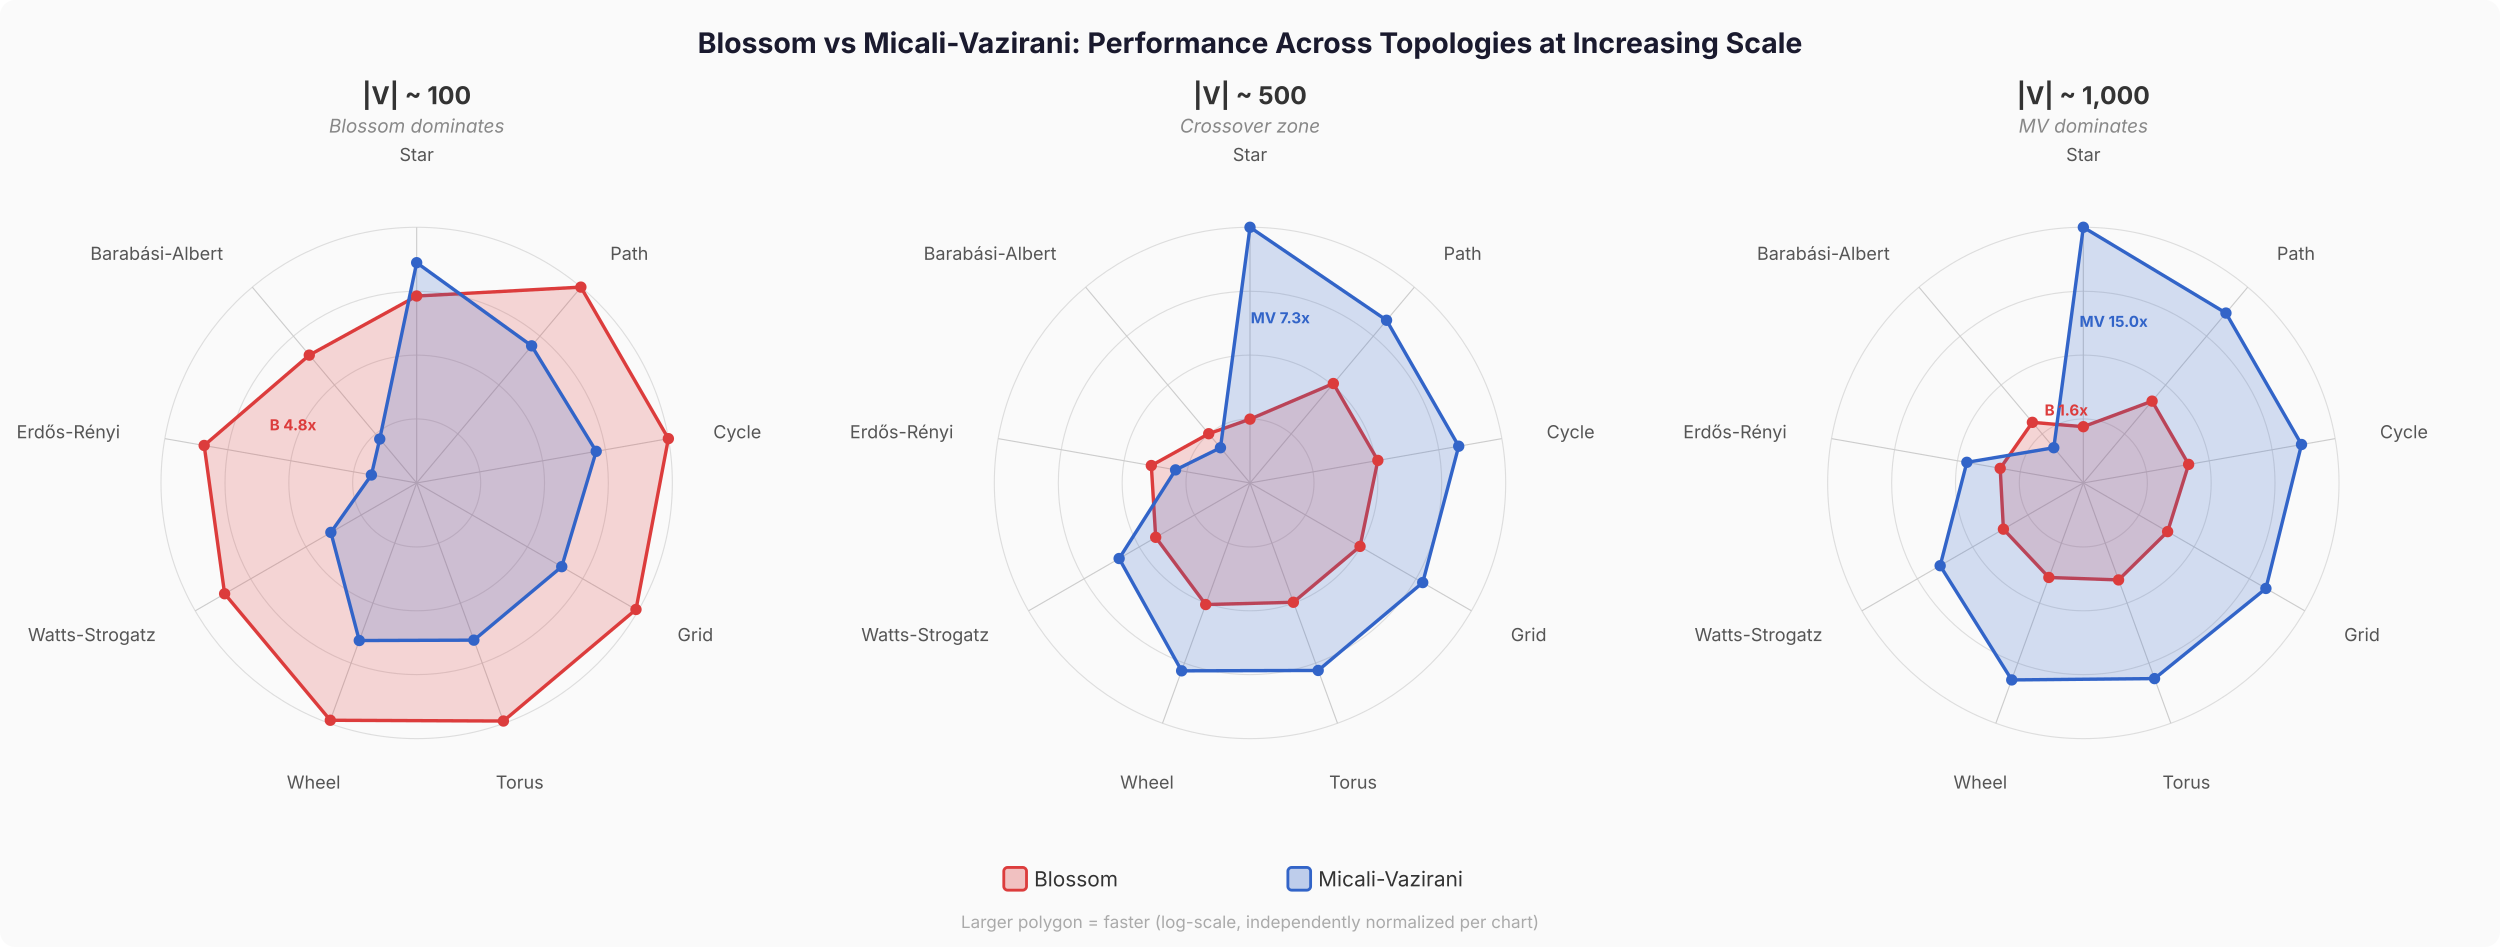
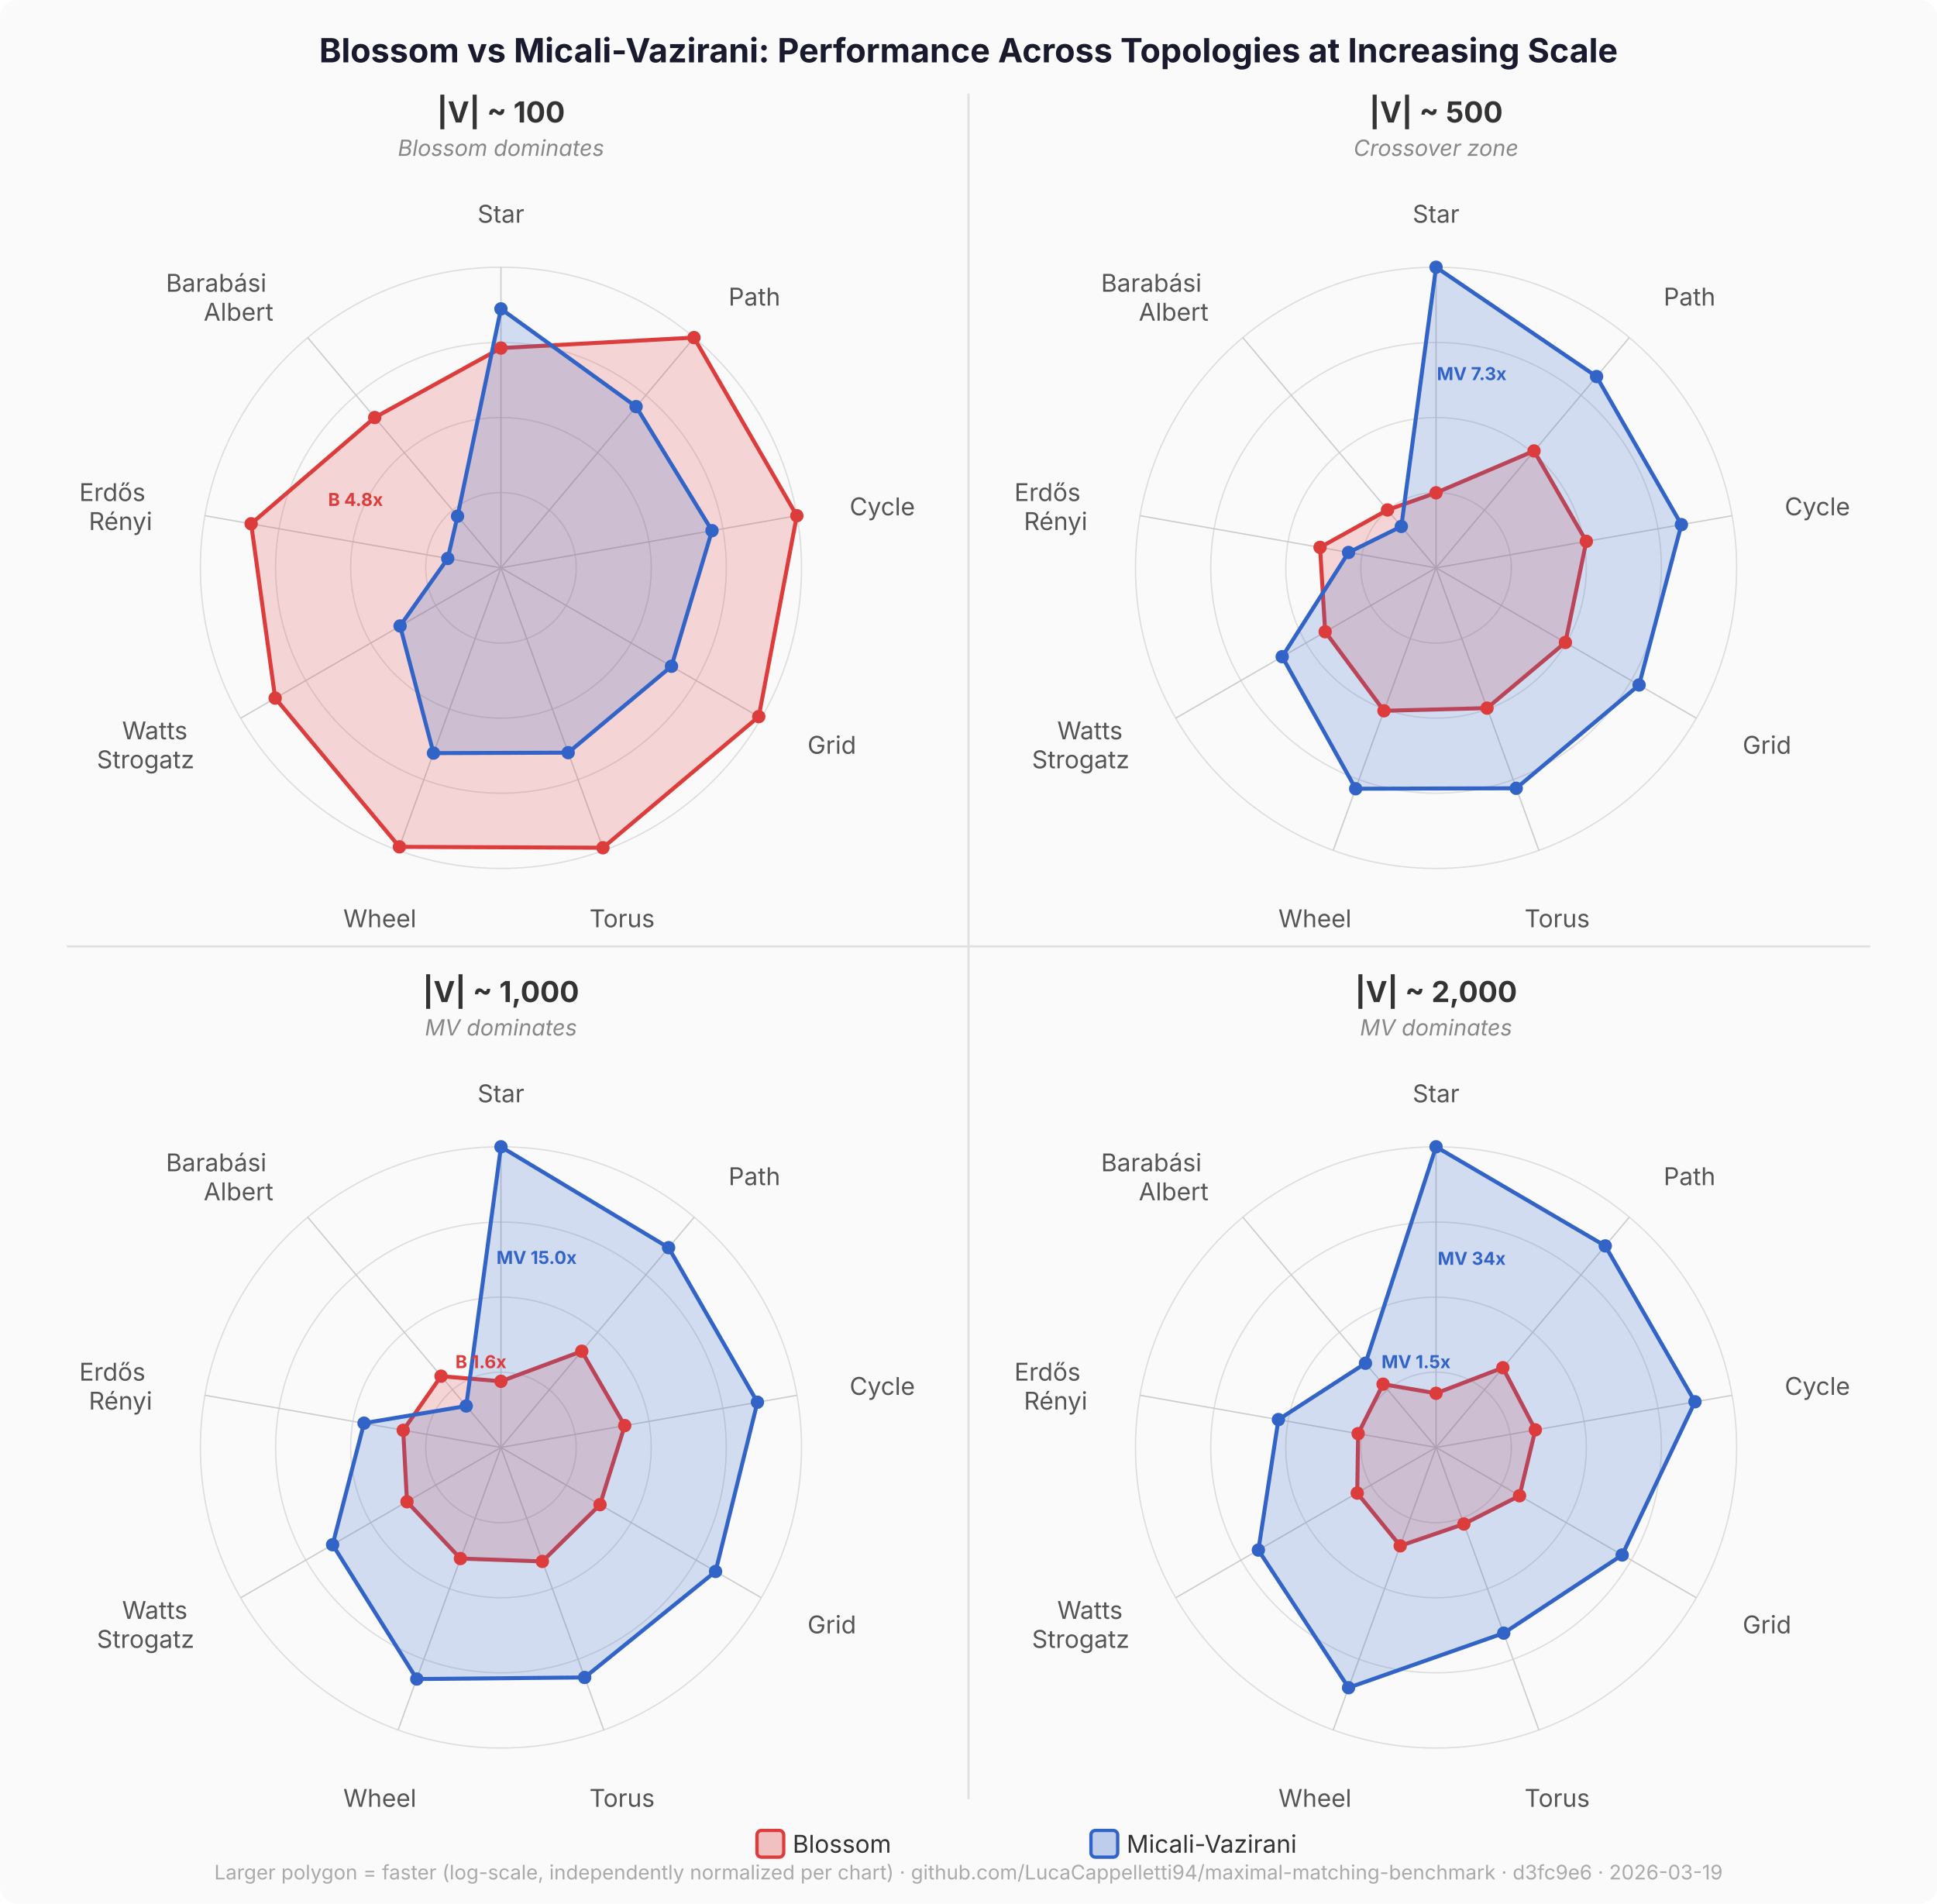
- <svg xmlns="http://www.w3.org/2000/svg" viewBox="0 0 1320 500" width="1320" height="500" font-family="system-ui, -apple-system, sans-serif">
-   <rect width="1320" height="500" fill="#fafafa" rx="8" />
-   <text x="660.0" y="28" text-anchor="middle" font-size="15" font-weight="bold" fill="#1a1a2e">Blossom vs Micali-Vazirani: Performance Across Topologies at Increasing Scale</text>
-   <text x="220.0" y="55" text-anchor="middle" font-size="13" font-weight="bold" fill="#333">|V| ~ 100</text>
-   <text x="220.0" y="70" text-anchor="middle" font-size="10" font-style="italic" fill="#888">Blossom dominates</text>
-   <circle cx="220.0" cy="255" r="33.8" fill="none" stroke="#ddd" stroke-width="0.6" />
-   <circle cx="220.0" cy="255" r="67.5" fill="none" stroke="#ddd" stroke-width="0.6" />
-   <circle cx="220.0" cy="255" r="101.2" fill="none" stroke="#ddd" stroke-width="0.6" />
-   <circle cx="220.0" cy="255" r="135.0" fill="none" stroke="#ddd" stroke-width="0.6" />
-   <line x1="220.0" y1="255" x2="220.0" y2="120.0" stroke="#ccc" stroke-width="0.6" />
-   <text x="220.0" y="85.0" text-anchor="middle" font-size="9.5" fill="#555">Star</text>
-   <line x1="220.0" y1="255" x2="306.8" y2="151.6" stroke="#ccc" stroke-width="0.6" />
-   <text x="322.2" y="137.2" text-anchor="start" font-size="9.5" fill="#555">Path</text>
-   <line x1="220.0" y1="255" x2="352.9" y2="231.6" stroke="#ccc" stroke-width="0.6" />
-   <text x="376.6" y="231.4" text-anchor="start" font-size="9.5" fill="#555">Cycle</text>
-   <line x1="220.0" y1="255" x2="336.9" y2="322.5" stroke="#ccc" stroke-width="0.6" />
-   <text x="357.7" y="338.5" text-anchor="start" font-size="9.5" fill="#555">Grid</text>
-   <line x1="220.0" y1="255" x2="266.2" y2="381.9" stroke="#ccc" stroke-width="0.6" />
-   <text x="274.4" y="416.4" text-anchor="middle" font-size="9.5" fill="#555">Torus</text>
-   <line x1="220.0" y1="255" x2="173.8" y2="381.9" stroke="#ccc" stroke-width="0.6" />
-   <text x="165.6" y="416.4" text-anchor="middle" font-size="9.5" fill="#555">Wheel</text>
-   <line x1="220.0" y1="255" x2="103.1" y2="322.5" stroke="#ccc" stroke-width="0.6" />
-   <text x="82.3" y="338.5" text-anchor="end" font-size="9.5" fill="#555">Watts-Strogatz</text>
-   <line x1="220.0" y1="255" x2="87.1" y2="231.6" stroke="#ccc" stroke-width="0.6" />
-   <text x="63.4" y="231.4" text-anchor="end" font-size="9.5" fill="#555">Erdős-Rényi</text>
-   <line x1="220.0" y1="255" x2="133.2" y2="151.6" stroke="#ccc" stroke-width="0.6" />
-   <text x="117.8" y="137.2" text-anchor="end" font-size="9.5" fill="#555">Barabási-Albert</text>
-   <polygon points="220.0,156.3 306.7,151.6 352.9,231.6 335.8,321.8 265.8,380.7 174.4,380.3 118.6,313.5 107.8,235.2 163.3,187.5" fill="rgba(220,60,60,0.20)" stroke="#dc3c3c" stroke-width="1.8" />
-   <polygon points="220.0,138.7 280.7,182.6 314.8,238.3 296.6,299.2 250.2,338.0 189.7,338.2 174.7,281.1 196.1,250.8 200.5,231.8" fill="rgba(50,100,200,0.20)" stroke="#3264c8" stroke-width="1.8" />
-   <circle cx="220.0" cy="156.3" r="3" fill="#dc3c3c" />
-   <circle cx="220.0" cy="138.7" r="3" fill="#3264c8" />
-   <circle cx="306.7" cy="151.6" r="3" fill="#dc3c3c" />
-   <circle cx="280.7" cy="182.6" r="3" fill="#3264c8" />
-   <circle cx="352.9" cy="231.6" r="3" fill="#dc3c3c" />
-   <circle cx="314.8" cy="238.3" r="3" fill="#3264c8" />
-   <circle cx="335.8" cy="321.8" r="3" fill="#dc3c3c" />
-   <circle cx="296.6" cy="299.2" r="3" fill="#3264c8" />
-   <circle cx="265.8" cy="380.7" r="3" fill="#dc3c3c" />
-   <circle cx="250.2" cy="338.0" r="3" fill="#3264c8" />
-   <circle cx="174.4" cy="380.3" r="3" fill="#dc3c3c" />
-   <circle cx="189.7" cy="338.2" r="3" fill="#3264c8" />
-   <circle cx="118.6" cy="313.5" r="3" fill="#dc3c3c" />
-   <circle cx="174.7" cy="281.1" r="3" fill="#3264c8" />
-   <circle cx="107.8" cy="235.2" r="3" fill="#dc3c3c" />
-   <circle cx="196.1" cy="250.8" r="3" fill="#3264c8" />
-   <circle cx="163.3" cy="187.5" r="3" fill="#dc3c3c" />
-   <circle cx="200.5" cy="231.8" r="3" fill="#3264c8" />
-   <text x="154.7" y="227.2" text-anchor="middle" font-size="8" font-weight="bold" fill="#dc3c3c">B 4.8x</text>
-   <text x="660.0" y="55" text-anchor="middle" font-size="13" font-weight="bold" fill="#333">|V| ~ 500</text>
-   <text x="660.0" y="70" text-anchor="middle" font-size="10" font-style="italic" fill="#888">Crossover zone</text>
-   <circle cx="660.0" cy="255" r="33.8" fill="none" stroke="#ddd" stroke-width="0.6" />
-   <circle cx="660.0" cy="255" r="67.5" fill="none" stroke="#ddd" stroke-width="0.6" />
-   <circle cx="660.0" cy="255" r="101.2" fill="none" stroke="#ddd" stroke-width="0.6" />
-   <circle cx="660.0" cy="255" r="135.0" fill="none" stroke="#ddd" stroke-width="0.6" />
-   <line x1="660.0" y1="255" x2="660.0" y2="120.0" stroke="#ccc" stroke-width="0.6" />
-   <text x="660.0" y="85.0" text-anchor="middle" font-size="9.5" fill="#555">Star</text>
-   <line x1="660.0" y1="255" x2="746.8" y2="151.6" stroke="#ccc" stroke-width="0.6" />
-   <text x="762.2" y="137.2" text-anchor="start" font-size="9.5" fill="#555">Path</text>
-   <line x1="660.0" y1="255" x2="792.9" y2="231.6" stroke="#ccc" stroke-width="0.6" />
-   <text x="816.6" y="231.4" text-anchor="start" font-size="9.5" fill="#555">Cycle</text>
-   <line x1="660.0" y1="255" x2="776.9" y2="322.5" stroke="#ccc" stroke-width="0.6" />
-   <text x="797.7" y="338.5" text-anchor="start" font-size="9.5" fill="#555">Grid</text>
-   <line x1="660.0" y1="255" x2="706.2" y2="381.9" stroke="#ccc" stroke-width="0.6" />
-   <text x="714.4" y="416.4" text-anchor="middle" font-size="9.5" fill="#555">Torus</text>
-   <line x1="660.0" y1="255" x2="613.8" y2="381.9" stroke="#ccc" stroke-width="0.6" />
-   <text x="605.6" y="416.4" text-anchor="middle" font-size="9.5" fill="#555">Wheel</text>
-   <line x1="660.0" y1="255" x2="543.1" y2="322.5" stroke="#ccc" stroke-width="0.6" />
-   <text x="522.3" y="338.5" text-anchor="end" font-size="9.5" fill="#555">Watts-Strogatz</text>
-   <line x1="660.0" y1="255" x2="527.1" y2="231.6" stroke="#ccc" stroke-width="0.6" />
-   <text x="503.4" y="231.4" text-anchor="end" font-size="9.5" fill="#555">Erdős-Rényi</text>
-   <line x1="660.0" y1="255" x2="573.2" y2="151.6" stroke="#ccc" stroke-width="0.6" />
-   <text x="557.8" y="137.2" text-anchor="end" font-size="9.5" fill="#555">Barabási-Albert</text>
-   <polygon points="660.0,221.3 704.0,202.5 727.5,243.1 718.1,288.5 682.9,318.0 636.6,319.2 610.2,283.7 607.9,245.8 638.2,229.0" fill="rgba(220,60,60,0.20)" stroke="#dc3c3c" stroke-width="1.8" />
-   <polygon points="660.0,120.0 732.1,169.1 770.2,235.6 751.2,307.6 696.0,354.0 623.9,354.2 590.9,294.9 620.7,248.1 644.4,236.4" fill="rgba(50,100,200,0.20)" stroke="#3264c8" stroke-width="1.8" />
-   <circle cx="660.0" cy="221.3" r="3" fill="#dc3c3c" />
-   <circle cx="660.0" cy="120.0" r="3" fill="#3264c8" />
-   <circle cx="704.0" cy="202.5" r="3" fill="#dc3c3c" />
-   <circle cx="732.1" cy="169.1" r="3" fill="#3264c8" />
-   <circle cx="727.5" cy="243.1" r="3" fill="#dc3c3c" />
-   <circle cx="770.2" cy="235.6" r="3" fill="#3264c8" />
-   <circle cx="718.1" cy="288.5" r="3" fill="#dc3c3c" />
-   <circle cx="751.2" cy="307.6" r="3" fill="#3264c8" />
-   <circle cx="682.9" cy="318.0" r="3" fill="#dc3c3c" />
-   <circle cx="696.0" cy="354.0" r="3" fill="#3264c8" />
-   <circle cx="636.6" cy="319.2" r="3" fill="#dc3c3c" />
-   <circle cx="623.9" cy="354.2" r="3" fill="#3264c8" />
-   <circle cx="610.2" cy="283.7" r="3" fill="#dc3c3c" />
-   <circle cx="590.9" cy="294.9" r="3" fill="#3264c8" />
-   <circle cx="607.9" cy="245.8" r="3" fill="#dc3c3c" />
-   <circle cx="620.7" cy="248.1" r="3" fill="#3264c8" />
-   <circle cx="638.2" cy="229.0" r="3" fill="#dc3c3c" />
-   <circle cx="644.4" cy="236.4" r="3" fill="#3264c8" />
-   <text x="676.0" y="170.7" text-anchor="middle" font-size="8" font-weight="bold" fill="#3264c8">MV 7.3x</text>
-   <text x="1100.0" y="55" text-anchor="middle" font-size="13" font-weight="bold" fill="#333">|V| ~ 1,000</text>
-   <text x="1100.0" y="70" text-anchor="middle" font-size="10" font-style="italic" fill="#888">MV dominates</text>
-   <circle cx="1100.0" cy="255" r="33.8" fill="none" stroke="#ddd" stroke-width="0.6" />
-   <circle cx="1100.0" cy="255" r="67.5" fill="none" stroke="#ddd" stroke-width="0.6" />
-   <circle cx="1100.0" cy="255" r="101.2" fill="none" stroke="#ddd" stroke-width="0.6" />
-   <circle cx="1100.0" cy="255" r="135.0" fill="none" stroke="#ddd" stroke-width="0.6" />
-   <line x1="1100.0" y1="255" x2="1100.0" y2="120.0" stroke="#ccc" stroke-width="0.6" />
-   <text x="1100.0" y="85.0" text-anchor="middle" font-size="9.5" fill="#555">Star</text>
-   <line x1="1100.0" y1="255" x2="1186.8" y2="151.6" stroke="#ccc" stroke-width="0.6" />
-   <text x="1202.2" y="137.2" text-anchor="start" font-size="9.5" fill="#555">Path</text>
-   <line x1="1100.0" y1="255" x2="1232.9" y2="231.6" stroke="#ccc" stroke-width="0.6" />
-   <text x="1256.6" y="231.4" text-anchor="start" font-size="9.5" fill="#555">Cycle</text>
-   <line x1="1100.0" y1="255" x2="1216.9" y2="322.5" stroke="#ccc" stroke-width="0.6" />
-   <text x="1237.7" y="338.5" text-anchor="start" font-size="9.5" fill="#555">Grid</text>
-   <line x1="1100.0" y1="255" x2="1146.2" y2="381.9" stroke="#ccc" stroke-width="0.6" />
-   <text x="1154.4" y="416.4" text-anchor="middle" font-size="9.5" fill="#555">Torus</text>
-   <line x1="1100.0" y1="255" x2="1053.8" y2="381.9" stroke="#ccc" stroke-width="0.6" />
-   <text x="1045.6" y="416.4" text-anchor="middle" font-size="9.5" fill="#555">Wheel</text>
-   <line x1="1100.0" y1="255" x2="983.1" y2="322.5" stroke="#ccc" stroke-width="0.6" />
-   <text x="962.3" y="338.5" text-anchor="end" font-size="9.5" fill="#555">Watts-Strogatz</text>
-   <line x1="1100.0" y1="255" x2="967.1" y2="231.6" stroke="#ccc" stroke-width="0.6" />
-   <text x="943.4" y="231.4" text-anchor="end" font-size="9.5" fill="#555">Erdős-Rényi</text>
-   <line x1="1100.0" y1="255" x2="1013.2" y2="151.6" stroke="#ccc" stroke-width="0.6" />
-   <text x="997.8" y="137.2" text-anchor="end" font-size="9.5" fill="#555">Barabási-Albert</text>
-   <polygon points="1100.0,225.3 1136.3,211.8 1155.6,245.2 1144.5,280.7 1118.6,306.2 1081.8,304.9 1057.8,279.4 1056.1,247.3 1073.1,223.0" fill="rgba(220,60,60,0.20)" stroke="#dc3c3c" stroke-width="1.8" />
-   <polygon points="1100.0,120.0 1175.3,165.3 1215.2,234.7 1196.4,310.7 1137.6,358.3 1062.2,359.0 1024.4,298.7 1038.5,244.1 1084.4,236.4" fill="rgba(50,100,200,0.20)" stroke="#3264c8" stroke-width="1.8" />
-   <circle cx="1100.0" cy="225.3" r="3" fill="#dc3c3c" />
-   <circle cx="1100.0" cy="120.0" r="3" fill="#3264c8" />
-   <circle cx="1136.3" cy="211.8" r="3" fill="#dc3c3c" />
-   <circle cx="1175.3" cy="165.3" r="3" fill="#3264c8" />
-   <circle cx="1155.6" cy="245.2" r="3" fill="#dc3c3c" />
-   <circle cx="1215.2" cy="234.7" r="3" fill="#3264c8" />
-   <circle cx="1144.5" cy="280.7" r="3" fill="#dc3c3c" />
-   <circle cx="1196.4" cy="310.7" r="3" fill="#3264c8" />
-   <circle cx="1118.6" cy="306.2" r="3" fill="#dc3c3c" />
-   <circle cx="1137.6" cy="358.3" r="3" fill="#3264c8" />
-   <circle cx="1081.8" cy="304.9" r="3" fill="#dc3c3c" />
-   <circle cx="1062.2" cy="359.0" r="3" fill="#3264c8" />
-   <circle cx="1057.8" cy="279.4" r="3" fill="#dc3c3c" />
-   <circle cx="1024.4" cy="298.7" r="3" fill="#3264c8" />
-   <circle cx="1056.1" cy="247.3" r="3" fill="#dc3c3c" />
-   <circle cx="1038.5" cy="244.1" r="3" fill="#3264c8" />
-   <circle cx="1073.1" cy="223.0" r="3" fill="#dc3c3c" />
-   <circle cx="1084.4" cy="236.4" r="3" fill="#3264c8" />
-   <text x="1116.0" y="172.6" text-anchor="middle" font-size="8" font-weight="bold" fill="#3264c8">MV 15.0x</text>
-   <text x="1091.0" y="219.4" text-anchor="middle" font-size="8" font-weight="bold" fill="#dc3c3c">B 1.6x</text>
-   <rect x="530.0" y="458" width="12" height="12" fill="rgba(220,60,60,0.3)" stroke="#dc3c3c" stroke-width="1.5" rx="2" />
-   <text x="546.0" y="468" font-size="11" fill="#333">Blossom</text>
-   <rect x="680.0" y="458" width="12" height="12" fill="rgba(50,100,200,0.3)" stroke="#3264c8" stroke-width="1.5" rx="2" />
-   <text x="696.0" y="468" font-size="11" fill="#333">Micali-Vazirani</text>
-   <text x="660.0" y="490" text-anchor="middle" font-size="9" fill="#aaa">Larger polygon = faster (log-scale, independently normalized per chart)</text>
+ <svg xmlns="http://www.w3.org/2000/svg" viewBox="0 0 870 855" width="870" height="855" font-family="system-ui, -apple-system, sans-serif">
+   <rect width="870" height="855" fill="#fafafa" rx="8" />
+   <text x="435" y="28" text-anchor="middle" font-size="15" font-weight="bold" fill="#1a1a2e">Blossom vs Micali-Vazirani: Performance Across Topologies at Increasing Scale</text>
+   <line x1="435" y1="42" x2="435" y2="808" stroke="#e0e0e0" stroke-width="1" />
+   <line x1="30" y1="425" x2="840" y2="425" stroke="#e0e0e0" stroke-width="1" />
+   <g transform="translate(225, 255)">
+     <text x="0" y="-200" text-anchor="middle" font-size="13" font-weight="bold" fill="#333">|V| ~ 100</text>
+     <text x="0" y="-185" text-anchor="middle" font-size="10" font-style="italic" fill="#888">Blossom dominates</text>
+     <circle cx="0" cy="0" r="33.8" fill="none" stroke="#ddd" stroke-width="0.6" />
+     <circle cx="0" cy="0" r="67.5" fill="none" stroke="#ddd" stroke-width="0.6" />
+     <circle cx="0" cy="0" r="101.2" fill="none" stroke="#ddd" stroke-width="0.6" />
+     <circle cx="0" cy="0" r="135.0" fill="none" stroke="#ddd" stroke-width="0.6" />
+     <line x1="0" y1="0" x2="0" y2="-135" stroke="#ccc" stroke-width="0.6" />
+     <text x="0" y="-155" text-anchor="middle" font-size="11" fill="#555">Star</text>
+     <line x1="0" y1="0" x2="86.8" y2="-103.4" stroke="#ccc" stroke-width="0.6" />
+     <text x="102.2" y="-117.8" text-anchor="start" font-size="11" fill="#555">Path</text>
+     <line x1="0" y1="0" x2="132.9" y2="-23.4" stroke="#ccc" stroke-width="0.6" />
+     <text x="156.6" y="-23.6" text-anchor="start" font-size="11" fill="#555">Cycle</text>
+     <line x1="0" y1="0" x2="116.9" y2="67.5" stroke="#ccc" stroke-width="0.6" />
+     <text x="137.7" y="83.5" text-anchor="start" font-size="11" fill="#555">Grid</text>
+     <line x1="0" y1="0" x2="46.2" y2="126.9" stroke="#ccc" stroke-width="0.6" />
+     <text x="54.4" y="161.4" text-anchor="middle" font-size="11" fill="#555">Torus</text>
+     <line x1="0" y1="0" x2="-46.2" y2="126.9" stroke="#ccc" stroke-width="0.6" />
+     <text x="-54.4" y="161.4" text-anchor="middle" font-size="11" fill="#555">Wheel</text>
+     <line x1="0" y1="0" x2="-116.9" y2="67.5" stroke="#ccc" stroke-width="0.6" />
+     <text x="-137.7" y="77" text-anchor="end" font-size="11" fill="#555">
+       <tspan x="-137.7">Watts</tspan>
+       <tspan x="-137.7" dy="13">Strogatz</tspan>
+     </text>
+     <line x1="0" y1="0" x2="-132.9" y2="-23.4" stroke="#ccc" stroke-width="0.6" />
+     <text x="-156.6" y="-30" text-anchor="end" font-size="11" fill="#555">
+       <tspan x="-156.6">Erdős</tspan>
+       <tspan x="-156.6" dy="13">Rényi</tspan>
+     </text>
+     <line x1="0" y1="0" x2="-86.8" y2="-103.4" stroke="#ccc" stroke-width="0.6" />
+     <text x="-102.2" y="-124" text-anchor="end" font-size="11" fill="#555">
+       <tspan x="-102.2">Barabási</tspan>
+       <tspan x="-102.2" dy="13">Albert</tspan>
+     </text>
+     <polygon points="0,-98.7 86.7,-103.4 132.9,-23.4 115.8,66.8 45.8,125.7 -45.6,125.3 -101.4,58.5 -112.2,-19.8 -56.7,-67.5" fill="rgba(220,60,60,0.20)" stroke="#dc3c3c" stroke-width="1.8" />
+     <polygon points="0,-116.3 60.7,-72.4 94.8,-16.7 76.6,44.2 30.2,83.0 -30.3,83.2 -45.3,26.1 -23.9,-4.2 -19.5,-23.2" fill="rgba(50,100,200,0.20)" stroke="#3264c8" stroke-width="1.8" />
+     <circle cx="0" cy="-98.7" r="3" fill="#dc3c3c" />
+     <circle cx="0" cy="-116.3" r="3" fill="#3264c8" />
+     <circle cx="86.7" cy="-103.4" r="3" fill="#dc3c3c" />
+     <circle cx="60.7" cy="-72.4" r="3" fill="#3264c8" />
+     <circle cx="132.9" cy="-23.4" r="3" fill="#dc3c3c" />
+     <circle cx="94.8" cy="-16.7" r="3" fill="#3264c8" />
+     <circle cx="115.8" cy="66.8" r="3" fill="#dc3c3c" />
+     <circle cx="76.6" cy="44.2" r="3" fill="#3264c8" />
+     <circle cx="45.8" cy="125.7" r="3" fill="#dc3c3c" />
+     <circle cx="30.2" cy="83.0" r="3" fill="#3264c8" />
+     <circle cx="-45.6" cy="125.3" r="3" fill="#dc3c3c" />
+     <circle cx="-30.3" cy="83.2" r="3" fill="#3264c8" />
+     <circle cx="-101.4" cy="58.5" r="3" fill="#dc3c3c" />
+     <circle cx="-45.3" cy="26.1" r="3" fill="#3264c8" />
+     <circle cx="-112.2" cy="-19.8" r="3" fill="#dc3c3c" />
+     <circle cx="-23.9" cy="-4.2" r="3" fill="#3264c8" />
+     <circle cx="-56.7" cy="-67.5" r="3" fill="#dc3c3c" />
+     <circle cx="-19.5" cy="-23.2" r="3" fill="#3264c8" />
+     <text x="-65.3" y="-27.8" text-anchor="middle" font-size="8" font-weight="bold" fill="#dc3c3c">B 4.8x</text>
+   </g>
+   <g transform="translate(645, 255)">
+     <text x="0" y="-200" text-anchor="middle" font-size="13" font-weight="bold" fill="#333">|V| ~ 500</text>
+     <text x="0" y="-185" text-anchor="middle" font-size="10" font-style="italic" fill="#888">Crossover zone</text>
+     <circle cx="0" cy="0" r="33.8" fill="none" stroke="#ddd" stroke-width="0.6" />
+     <circle cx="0" cy="0" r="67.5" fill="none" stroke="#ddd" stroke-width="0.6" />
+     <circle cx="0" cy="0" r="101.2" fill="none" stroke="#ddd" stroke-width="0.6" />
+     <circle cx="0" cy="0" r="135.0" fill="none" stroke="#ddd" stroke-width="0.6" />
+     <line x1="0" y1="0" x2="0" y2="-135" stroke="#ccc" stroke-width="0.6" />
+     <text x="0" y="-155" text-anchor="middle" font-size="11" fill="#555">Star</text>
+     <line x1="0" y1="0" x2="86.8" y2="-103.4" stroke="#ccc" stroke-width="0.6" />
+     <text x="102.2" y="-117.8" text-anchor="start" font-size="11" fill="#555">Path</text>
+     <line x1="0" y1="0" x2="132.9" y2="-23.4" stroke="#ccc" stroke-width="0.6" />
+     <text x="156.6" y="-23.6" text-anchor="start" font-size="11" fill="#555">Cycle</text>
+     <line x1="0" y1="0" x2="116.9" y2="67.5" stroke="#ccc" stroke-width="0.6" />
+     <text x="137.7" y="83.5" text-anchor="start" font-size="11" fill="#555">Grid</text>
+     <line x1="0" y1="0" x2="46.2" y2="126.9" stroke="#ccc" stroke-width="0.6" />
+     <text x="54.4" y="161.4" text-anchor="middle" font-size="11" fill="#555">Torus</text>
+     <line x1="0" y1="0" x2="-46.2" y2="126.9" stroke="#ccc" stroke-width="0.6" />
+     <text x="-54.4" y="161.4" text-anchor="middle" font-size="11" fill="#555">Wheel</text>
+     <line x1="0" y1="0" x2="-116.9" y2="67.5" stroke="#ccc" stroke-width="0.6" />
+     <text x="-137.7" y="77" text-anchor="end" font-size="11" fill="#555">
+       <tspan x="-137.7">Watts</tspan>
+       <tspan x="-137.7" dy="13">Strogatz</tspan>
+     </text>
+     <line x1="0" y1="0" x2="-132.9" y2="-23.4" stroke="#ccc" stroke-width="0.6" />
+     <text x="-156.6" y="-30" text-anchor="end" font-size="11" fill="#555">
+       <tspan x="-156.6">Erdős</tspan>
+       <tspan x="-156.6" dy="13">Rényi</tspan>
+     </text>
+     <line x1="0" y1="0" x2="-86.8" y2="-103.4" stroke="#ccc" stroke-width="0.6" />
+     <text x="-102.2" y="-124" text-anchor="end" font-size="11" fill="#555">
+       <tspan x="-102.2">Barabási</tspan>
+       <tspan x="-102.2" dy="13">Albert</tspan>
+     </text>
+     <polygon points="0,-33.7 44.0,-52.5 67.5,-11.9 58.1,33.5 22.9,63.0 -23.4,64.2 -49.8,28.7 -52.1,-9.2 -21.8,-26.0" fill="rgba(220,60,60,0.20)" stroke="#dc3c3c" stroke-width="1.8" />
+     <polygon points="0,-135.0 72.1,-85.9 110.2,-19.4 91.2,52.6 36.0,99.0 -36.1,99.2 -69.1,39.9 -39.3,-6.9 -15.6,-18.6" fill="rgba(50,100,200,0.20)" stroke="#3264c8" stroke-width="1.8" />
+     <circle cx="0" cy="-33.7" r="3" fill="#dc3c3c" />
+     <circle cx="0" cy="-135.0" r="3" fill="#3264c8" />
+     <circle cx="44.0" cy="-52.5" r="3" fill="#dc3c3c" />
+     <circle cx="72.1" cy="-85.9" r="3" fill="#3264c8" />
+     <circle cx="67.5" cy="-11.9" r="3" fill="#dc3c3c" />
+     <circle cx="110.2" cy="-19.4" r="3" fill="#3264c8" />
+     <circle cx="58.1" cy="33.5" r="3" fill="#dc3c3c" />
+     <circle cx="91.2" cy="52.6" r="3" fill="#3264c8" />
+     <circle cx="22.9" cy="63.0" r="3" fill="#dc3c3c" />
+     <circle cx="36.0" cy="99.0" r="3" fill="#3264c8" />
+     <circle cx="-23.4" cy="64.2" r="3" fill="#dc3c3c" />
+     <circle cx="-36.1" cy="99.2" r="3" fill="#3264c8" />
+     <circle cx="-49.8" cy="28.7" r="3" fill="#dc3c3c" />
+     <circle cx="-69.1" cy="39.9" r="3" fill="#3264c8" />
+     <circle cx="-52.1" cy="-9.2" r="3" fill="#dc3c3c" />
+     <circle cx="-39.3" cy="-6.9" r="3" fill="#3264c8" />
+     <circle cx="-21.8" cy="-26.0" r="3" fill="#dc3c3c" />
+     <circle cx="-15.6" cy="-18.6" r="3" fill="#3264c8" />
+     <text x="16" y="-84.3" text-anchor="middle" font-size="8" font-weight="bold" fill="#3264c8">MV 7.3x</text>
+   </g>
+   <g transform="translate(225, 650)">
+     <text x="0" y="-200" text-anchor="middle" font-size="13" font-weight="bold" fill="#333">|V| ~ 1,000</text>
+     <text x="0" y="-185" text-anchor="middle" font-size="10" font-style="italic" fill="#888">MV dominates</text>
+     <circle cx="0" cy="0" r="33.8" fill="none" stroke="#ddd" stroke-width="0.6" />
+     <circle cx="0" cy="0" r="67.5" fill="none" stroke="#ddd" stroke-width="0.6" />
+     <circle cx="0" cy="0" r="101.2" fill="none" stroke="#ddd" stroke-width="0.6" />
+     <circle cx="0" cy="0" r="135.0" fill="none" stroke="#ddd" stroke-width="0.6" />
+     <line x1="0" y1="0" x2="0" y2="-135" stroke="#ccc" stroke-width="0.6" />
+     <text x="0" y="-155" text-anchor="middle" font-size="11" fill="#555">Star</text>
+     <line x1="0" y1="0" x2="86.8" y2="-103.4" stroke="#ccc" stroke-width="0.6" />
+     <text x="102.2" y="-117.8" text-anchor="start" font-size="11" fill="#555">Path</text>
+     <line x1="0" y1="0" x2="132.9" y2="-23.4" stroke="#ccc" stroke-width="0.6" />
+     <text x="156.6" y="-23.6" text-anchor="start" font-size="11" fill="#555">Cycle</text>
+     <line x1="0" y1="0" x2="116.9" y2="67.5" stroke="#ccc" stroke-width="0.6" />
+     <text x="137.7" y="83.5" text-anchor="start" font-size="11" fill="#555">Grid</text>
+     <line x1="0" y1="0" x2="46.2" y2="126.9" stroke="#ccc" stroke-width="0.6" />
+     <text x="54.4" y="161.4" text-anchor="middle" font-size="11" fill="#555">Torus</text>
+     <line x1="0" y1="0" x2="-46.2" y2="126.9" stroke="#ccc" stroke-width="0.6" />
+     <text x="-54.4" y="161.4" text-anchor="middle" font-size="11" fill="#555">Wheel</text>
+     <line x1="0" y1="0" x2="-116.9" y2="67.5" stroke="#ccc" stroke-width="0.6" />
+     <text x="-137.7" y="77" text-anchor="end" font-size="11" fill="#555">
+       <tspan x="-137.7">Watts</tspan>
+       <tspan x="-137.7" dy="13">Strogatz</tspan>
+     </text>
+     <line x1="0" y1="0" x2="-132.9" y2="-23.4" stroke="#ccc" stroke-width="0.6" />
+     <text x="-156.6" y="-30" text-anchor="end" font-size="11" fill="#555">
+       <tspan x="-156.6">Erdős</tspan>
+       <tspan x="-156.6" dy="13">Rényi</tspan>
+     </text>
+     <line x1="0" y1="0" x2="-86.8" y2="-103.4" stroke="#ccc" stroke-width="0.6" />
+     <text x="-102.2" y="-124" text-anchor="end" font-size="11" fill="#555">
+       <tspan x="-102.2">Barabási</tspan>
+       <tspan x="-102.2" dy="13">Albert</tspan>
+     </text>
+     <polygon points="0,-29.7 36.3,-43.2 55.6,-9.8 44.5,25.7 18.6,51.2 -18.2,49.9 -42.2,24.4 -43.9,-7.7 -26.9,-32.0" fill="rgba(220,60,60,0.20)" stroke="#dc3c3c" stroke-width="1.8" />
+     <polygon points="0,-135.0 75.3,-89.7 115.2,-20.3 96.4,55.7 37.6,103.3 -37.8,104.0 -75.6,43.7 -61.5,-10.9 -15.6,-18.6" fill="rgba(50,100,200,0.20)" stroke="#3264c8" stroke-width="1.8" />
+     <circle cx="0" cy="-29.7" r="3" fill="#dc3c3c" />
+     <circle cx="0" cy="-135.0" r="3" fill="#3264c8" />
+     <circle cx="36.3" cy="-43.2" r="3" fill="#dc3c3c" />
+     <circle cx="75.3" cy="-89.7" r="3" fill="#3264c8" />
+     <circle cx="55.6" cy="-9.8" r="3" fill="#dc3c3c" />
+     <circle cx="115.2" cy="-20.3" r="3" fill="#3264c8" />
+     <circle cx="44.5" cy="25.7" r="3" fill="#dc3c3c" />
+     <circle cx="96.4" cy="55.7" r="3" fill="#3264c8" />
+     <circle cx="18.6" cy="51.2" r="3" fill="#dc3c3c" />
+     <circle cx="37.6" cy="103.3" r="3" fill="#3264c8" />
+     <circle cx="-18.2" cy="49.9" r="3" fill="#dc3c3c" />
+     <circle cx="-37.8" cy="104.0" r="3" fill="#3264c8" />
+     <circle cx="-42.2" cy="24.4" r="3" fill="#dc3c3c" />
+     <circle cx="-75.6" cy="43.7" r="3" fill="#3264c8" />
+     <circle cx="-43.9" cy="-7.7" r="3" fill="#dc3c3c" />
+     <circle cx="-61.5" cy="-10.9" r="3" fill="#3264c8" />
+     <circle cx="-26.9" cy="-32.0" r="3" fill="#dc3c3c" />
+     <circle cx="-15.6" cy="-18.6" r="3" fill="#3264c8" />
+     <text x="16" y="-82.4" text-anchor="middle" font-size="8" font-weight="bold" fill="#3264c8">MV 15.0x</text>
+     <text x="-9" y="-35.6" text-anchor="middle" font-size="8" font-weight="bold" fill="#dc3c3c">B 1.6x</text>
+   </g>
+   <g transform="translate(645, 650)">
+     <text x="0" y="-200" text-anchor="middle" font-size="13" font-weight="bold" fill="#333">|V| ~ 2,000</text>
+     <text x="0" y="-185" text-anchor="middle" font-size="10" font-style="italic" fill="#888">MV dominates</text>
+     <circle cx="0" cy="0" r="33.8" fill="none" stroke="#ddd" stroke-width="0.6" />
+     <circle cx="0" cy="0" r="67.5" fill="none" stroke="#ddd" stroke-width="0.6" />
+     <circle cx="0" cy="0" r="101.2" fill="none" stroke="#ddd" stroke-width="0.6" />
+     <circle cx="0" cy="0" r="135.0" fill="none" stroke="#ddd" stroke-width="0.6" />
+     <line x1="0" y1="0" x2="0" y2="-135" stroke="#ccc" stroke-width="0.6" />
+     <text x="0" y="-155" text-anchor="middle" font-size="11" fill="#555">Star</text>
+     <line x1="0" y1="0" x2="86.8" y2="-103.4" stroke="#ccc" stroke-width="0.6" />
+     <text x="102.2" y="-117.8" text-anchor="start" font-size="11" fill="#555">Path</text>
+     <line x1="0" y1="0" x2="132.9" y2="-23.4" stroke="#ccc" stroke-width="0.6" />
+     <text x="156.6" y="-23.6" text-anchor="start" font-size="11" fill="#555">Cycle</text>
+     <line x1="0" y1="0" x2="116.9" y2="67.5" stroke="#ccc" stroke-width="0.6" />
+     <text x="137.7" y="83.5" text-anchor="start" font-size="11" fill="#555">Grid</text>
+     <line x1="0" y1="0" x2="46.2" y2="126.9" stroke="#ccc" stroke-width="0.6" />
+     <text x="54.4" y="161.4" text-anchor="middle" font-size="11" fill="#555">Torus</text>
+     <line x1="0" y1="0" x2="-46.2" y2="126.9" stroke="#ccc" stroke-width="0.6" />
+     <text x="-54.4" y="161.4" text-anchor="middle" font-size="11" fill="#555">Wheel</text>
+     <line x1="0" y1="0" x2="-116.9" y2="67.5" stroke="#ccc" stroke-width="0.6" />
+     <text x="-137.7" y="77" text-anchor="end" font-size="11" fill="#555">
+       <tspan x="-137.7">Watts</tspan>
+       <tspan x="-137.7" dy="13">Strogatz</tspan>
+     </text>
+     <line x1="0" y1="0" x2="-132.9" y2="-23.4" stroke="#ccc" stroke-width="0.6" />
+     <text x="-156.6" y="-30" text-anchor="end" font-size="11" fill="#555">
+       <tspan x="-156.6">Erdős</tspan>
+       <tspan x="-156.6" dy="13">Rényi</tspan>
+     </text>
+     <line x1="0" y1="0" x2="-86.8" y2="-103.4" stroke="#ccc" stroke-width="0.6" />
+     <text x="-102.2" y="-124" text-anchor="end" font-size="11" fill="#555">
+       <tspan x="-102.2">Barabási</tspan>
+       <tspan x="-102.2" dy="13">Albert</tspan>
+     </text>
+     <polygon points="0,-24.3 30.0,-35.8 44.6,-7.9 37.5,21.7 12.5,34.4 -16.1,44.2 -35.4,20.5 -35.0,-6.2 -23.8,-28.4" fill="rgba(220,60,60,0.20)" stroke="#dc3c3c" stroke-width="1.8" />
+     <polygon points="0,-135.0 76.0,-90.5 116.3,-20.5 83.6,48.3 30.4,83.4 -39.3,107.9 -79.8,46.1 -70.8,-12.5 -31.7,-37.8" fill="rgba(50,100,200,0.20)" stroke="#3264c8" stroke-width="1.8" />
+     <circle cx="0" cy="-24.3" r="3" fill="#dc3c3c" />
+     <circle cx="0" cy="-135.0" r="3" fill="#3264c8" />
+     <circle cx="30.0" cy="-35.8" r="3" fill="#dc3c3c" />
+     <circle cx="76.0" cy="-90.5" r="3" fill="#3264c8" />
+     <circle cx="44.6" cy="-7.9" r="3" fill="#dc3c3c" />
+     <circle cx="116.3" cy="-20.5" r="3" fill="#3264c8" />
+     <circle cx="37.5" cy="21.7" r="3" fill="#dc3c3c" />
+     <circle cx="83.6" cy="48.3" r="3" fill="#3264c8" />
+     <circle cx="12.5" cy="34.4" r="3" fill="#dc3c3c" />
+     <circle cx="30.4" cy="83.4" r="3" fill="#3264c8" />
+     <circle cx="-16.1" cy="44.2" r="3" fill="#dc3c3c" />
+     <circle cx="-39.3" cy="107.9" r="3" fill="#3264c8" />
+     <circle cx="-35.4" cy="20.5" r="3" fill="#dc3c3c" />
+     <circle cx="-79.8" cy="46.1" r="3" fill="#3264c8" />
+     <circle cx="-35.0" cy="-6.2" r="3" fill="#dc3c3c" />
+     <circle cx="-70.8" cy="-12.5" r="3" fill="#3264c8" />
+     <circle cx="-23.8" cy="-28.4" r="3" fill="#dc3c3c" />
+     <circle cx="-31.7" cy="-37.8" r="3" fill="#3264c8" />
+     <text x="16" y="-82" text-anchor="middle" font-size="8" font-weight="bold" fill="#3264c8">MV 34x</text>
+     <text x="-9" y="-35.6" text-anchor="middle" font-size="8" font-weight="bold" fill="#3264c8">MV 1.5x</text>
+   </g>
+   <rect x="340" y="822" width="12" height="12" fill="rgba(220,60,60,0.3)" stroke="#dc3c3c" stroke-width="1.5" rx="2" />
+   <text x="356" y="832" font-size="11" fill="#333">Blossom</text>
+   <rect x="490" y="822" width="12" height="12" fill="rgba(50,100,200,0.3)" stroke="#3264c8" stroke-width="1.5" rx="2" />
+   <text x="506" y="832" font-size="11" fill="#333">Micali-Vazirani</text>
+   <text x="435" y="844" text-anchor="middle" font-size="9" fill="#aaa">Larger polygon = faster (log-scale, independently normalized per chart) · github.com/LucaCappelletti94/maximal-matching-benchmark · d3fc9e6 · 2026-03-19</text>
</svg>
